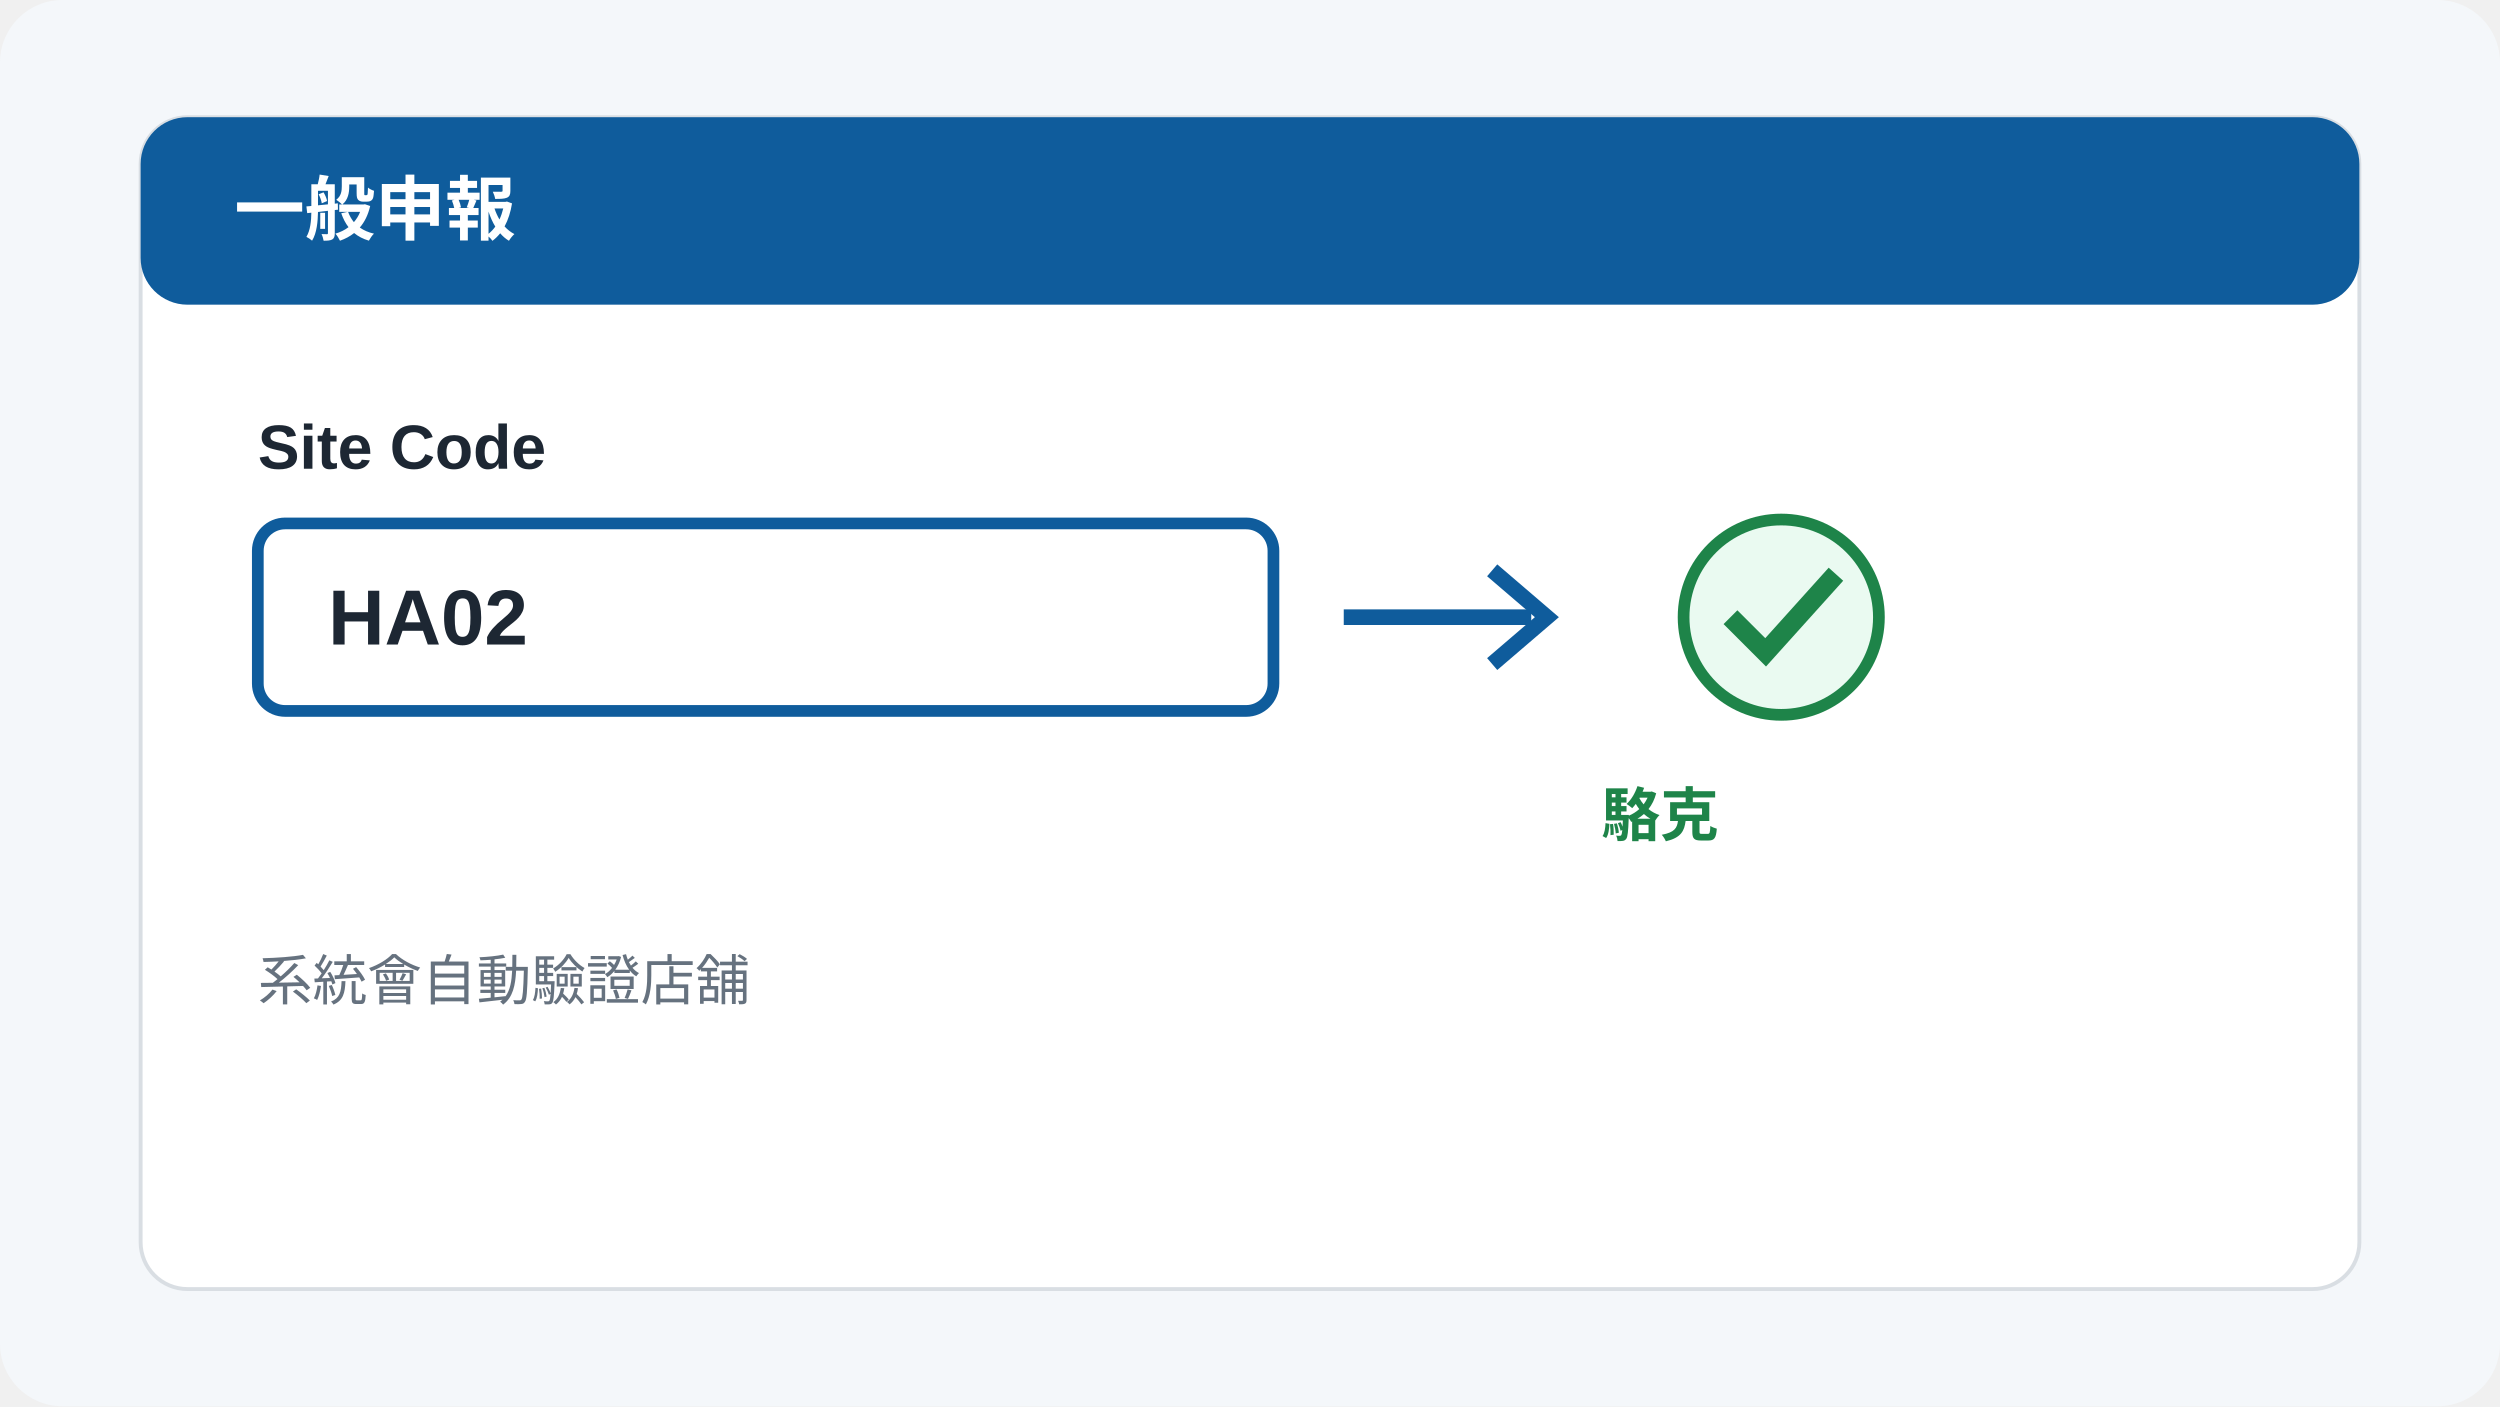
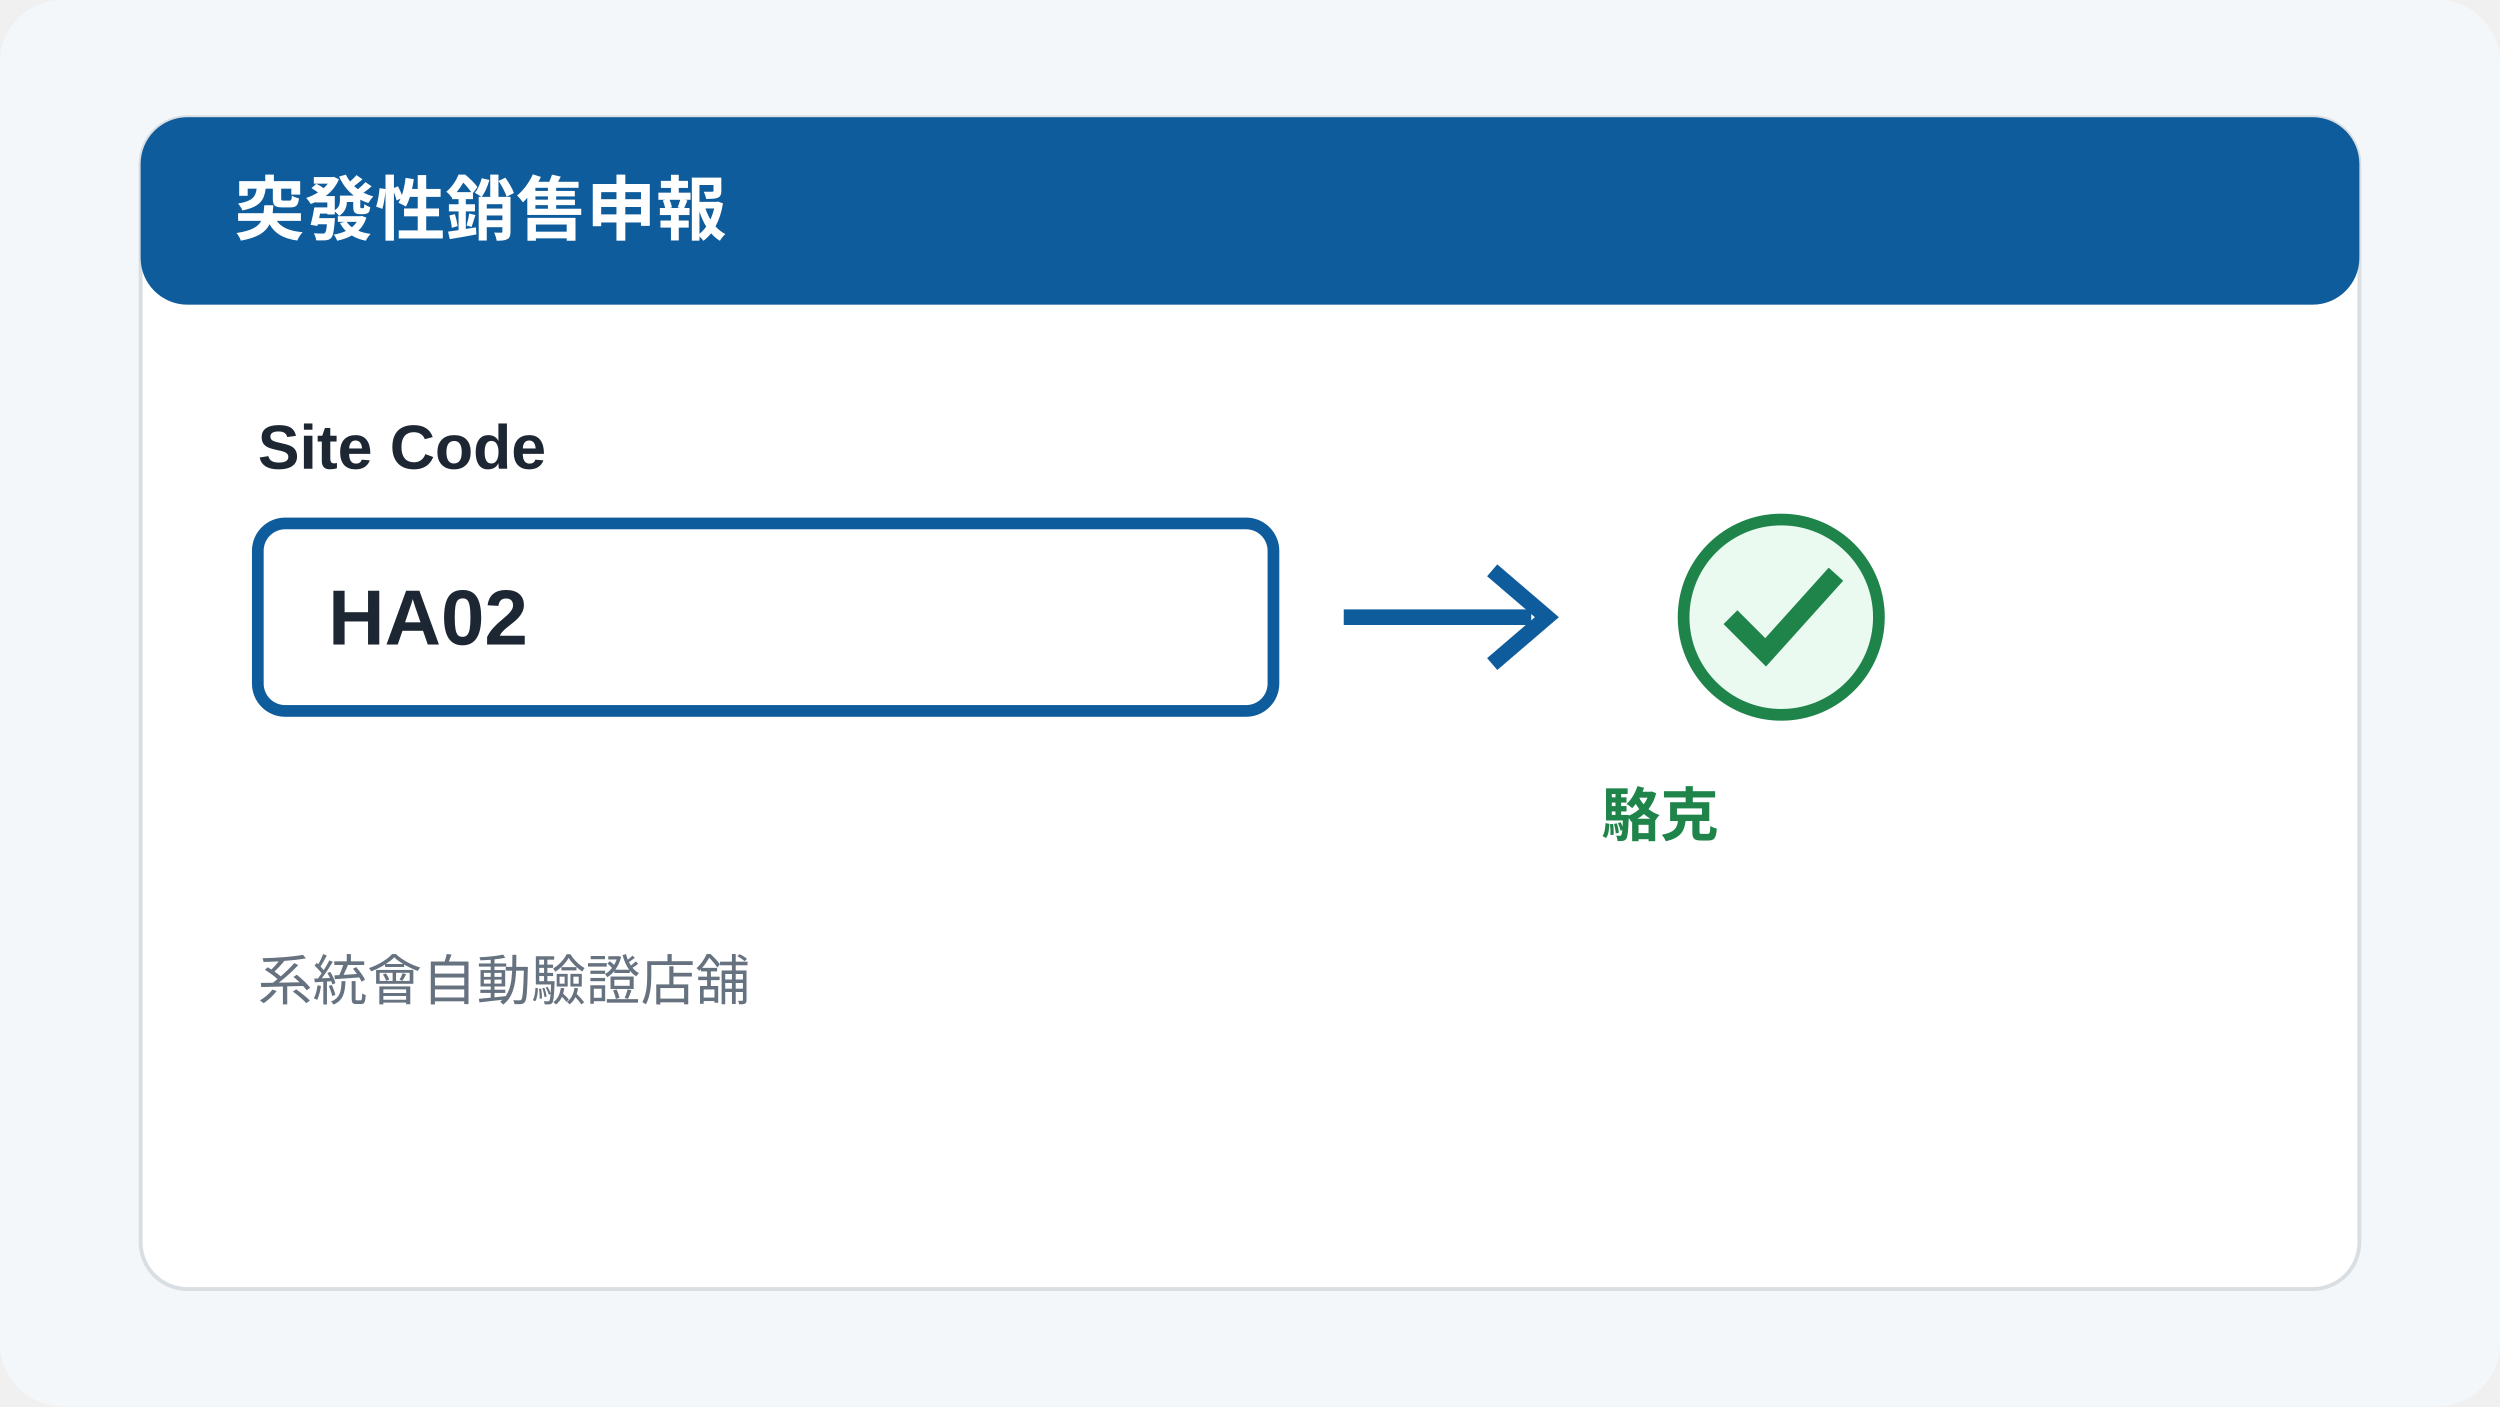
<svg xmlns="http://www.w3.org/2000/svg" viewBox="0 0 640 360" role="img" aria-labelledby="title desc">
  <rect width="640" height="360" rx="16" fill="#f4f7fa" />
  <rect x="36" y="30" width="568" height="300" rx="12" fill="#fff" stroke="#d9dee3" />
  <rect x="36" y="30" width="568" height="48" rx="12" fill="#0f5c9c" />
-   <text x="60" y="60" fill="#fff" font-family="Arial, sans-serif" font-size="18" font-weight="700">一般申報</text>
+   <text x="60" y="60" fill="#fff" font-family="Arial, sans-serif" font-size="18" font-weight="700">突發性銷售申報</text>
  <text x="66" y="120" fill="#1d2733" font-family="Arial, sans-serif" font-size="16" font-weight="700">Site Code</text>
  <rect x="66" y="134" width="260" height="48" rx="7" fill="#fff" stroke="#0f5c9c" stroke-width="3" />
  <text x="84" y="165" fill="#1d2733" font-family="Arial, sans-serif" font-size="20" font-weight="700">HA02</text>
  <path d="M344 158h48" stroke="#0f5c9c" stroke-width="4" />
  <path d="m382 146 14 12-14 12" fill="none" stroke="#0f5c9c" stroke-width="4" />
  <circle cx="456" cy="158" r="25" fill="#eafaf1" stroke="#1e8449" stroke-width="3" />
  <path d="m443 158 9 9 18-20" fill="none" stroke="#1e8449" stroke-width="5" />
  <text x="410" y="214" fill="#1e8449" font-family="Arial, sans-serif" font-size="15" font-weight="700">駱克</text>
  <text x="66" y="256" fill="#66727f" font-family="Arial, sans-serif" font-size="14">系統會自動驗證店舖</text>
</svg>
